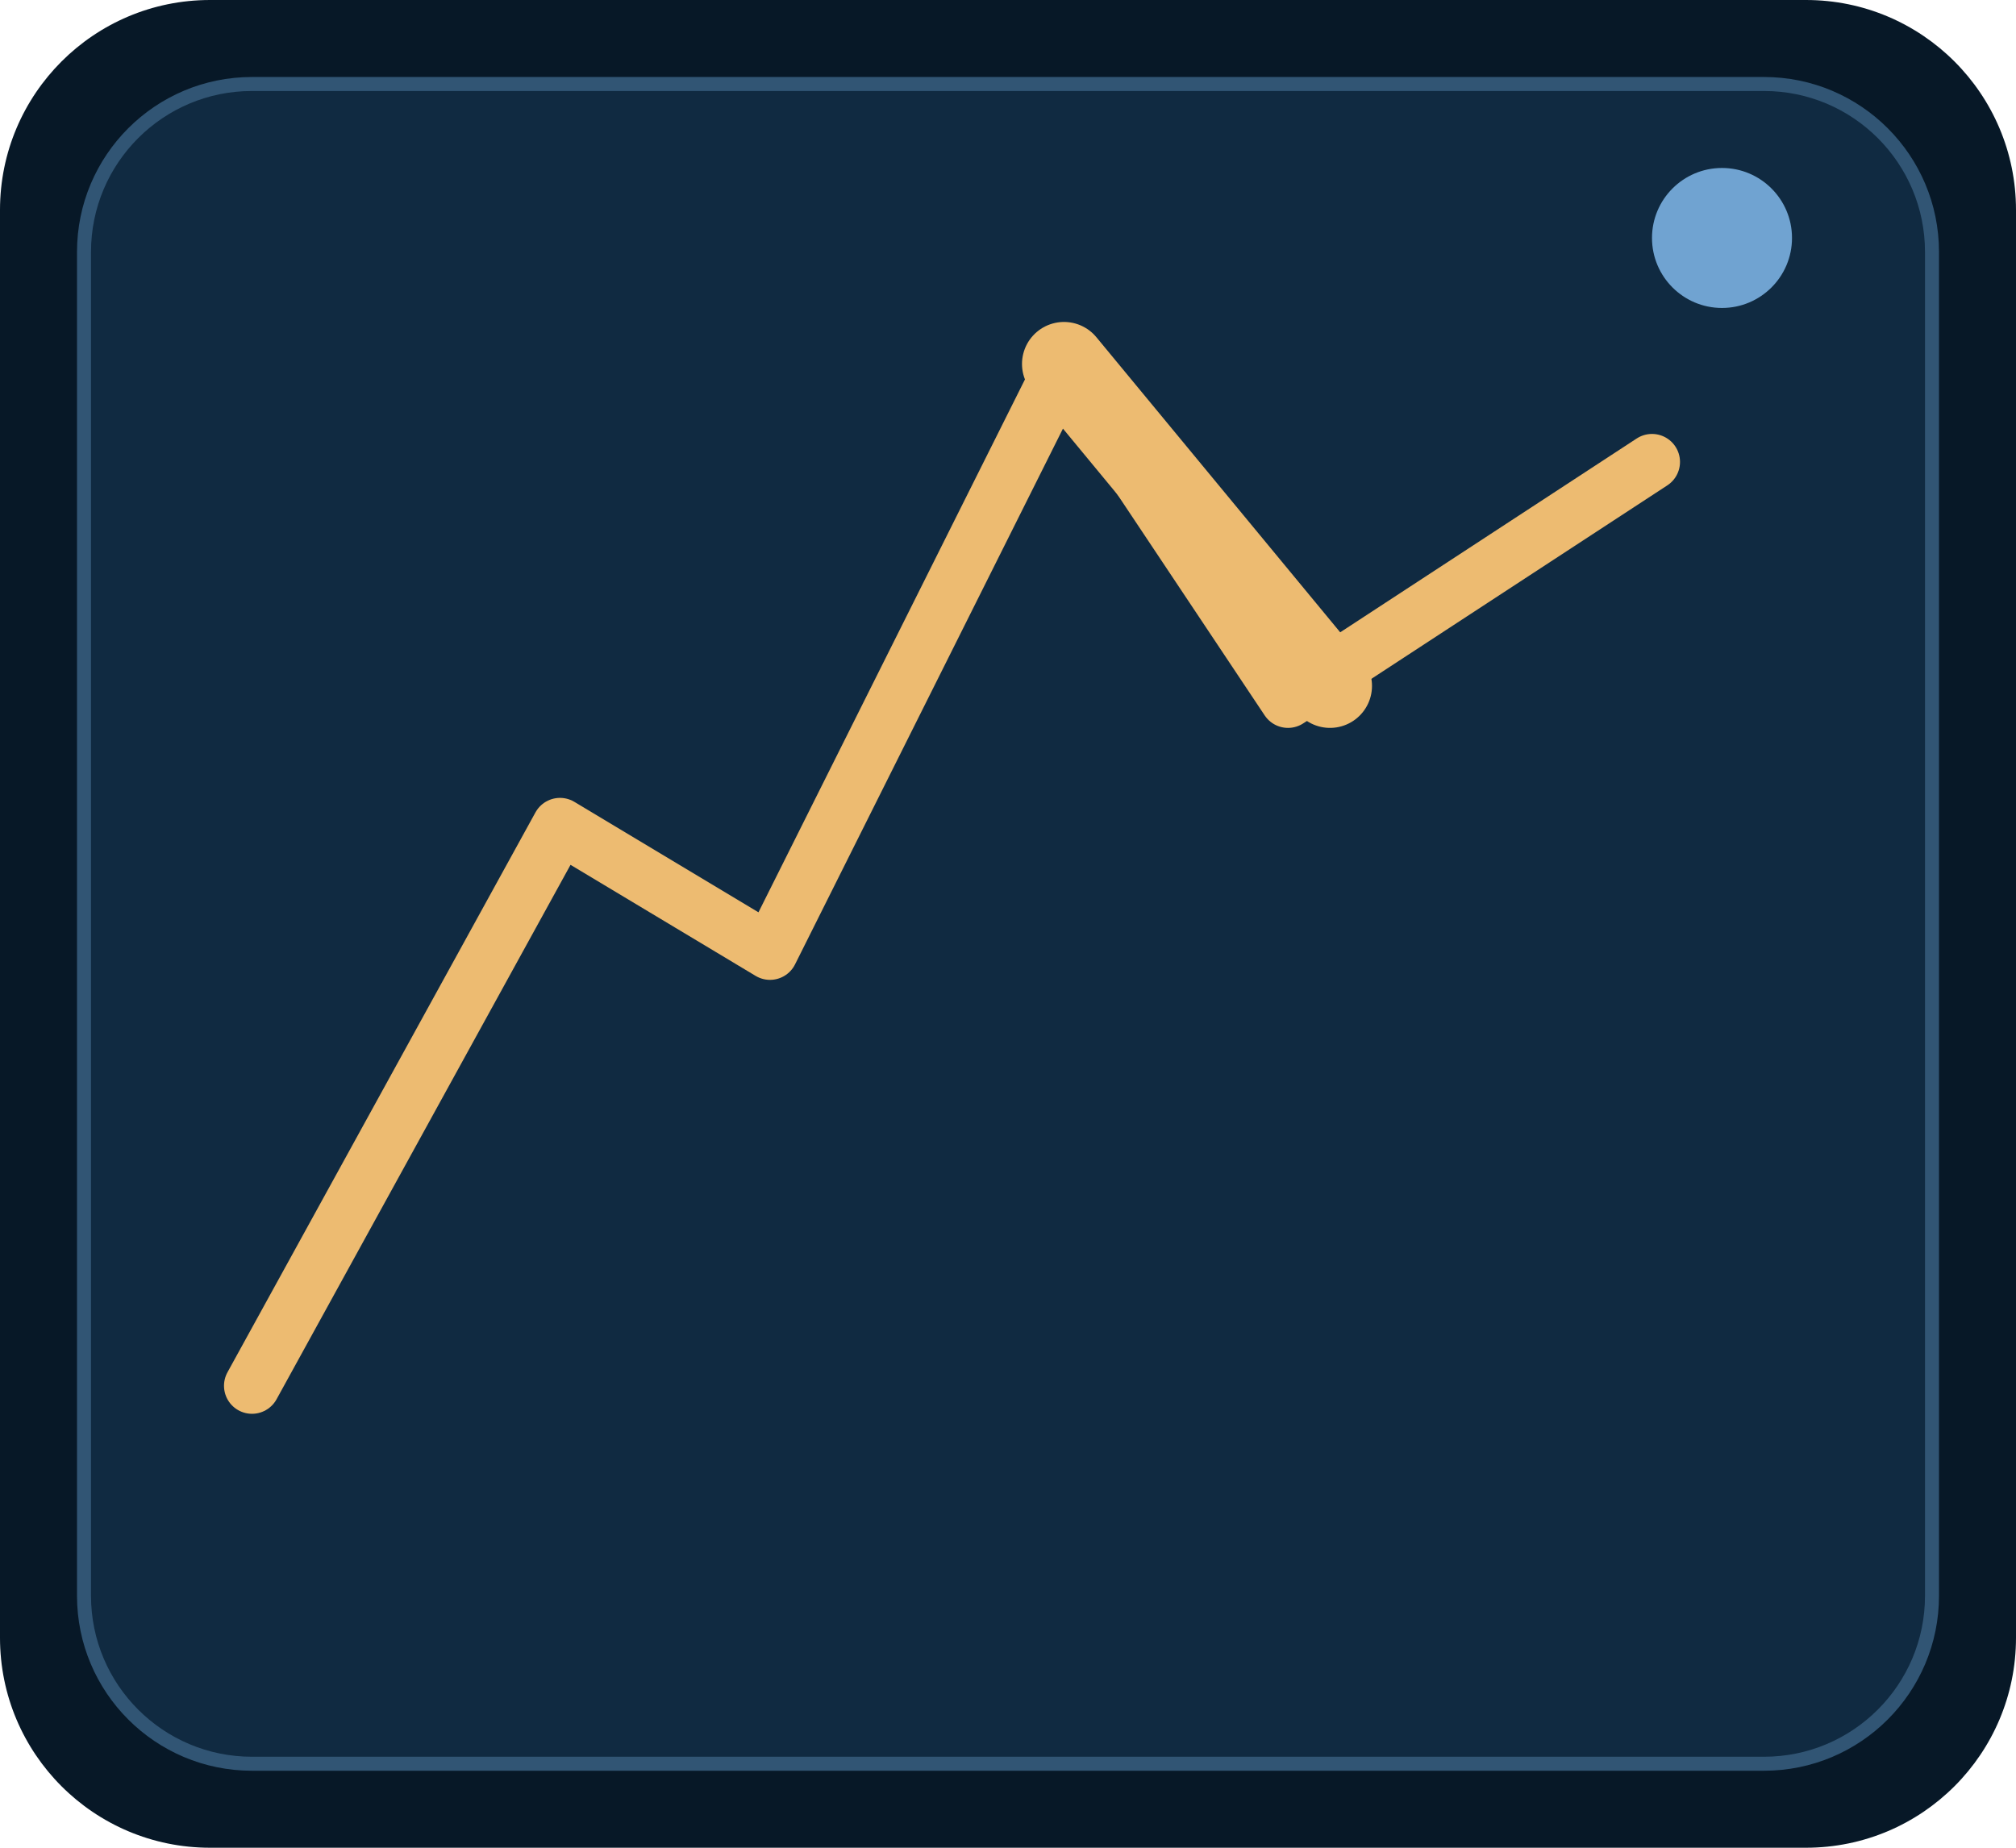
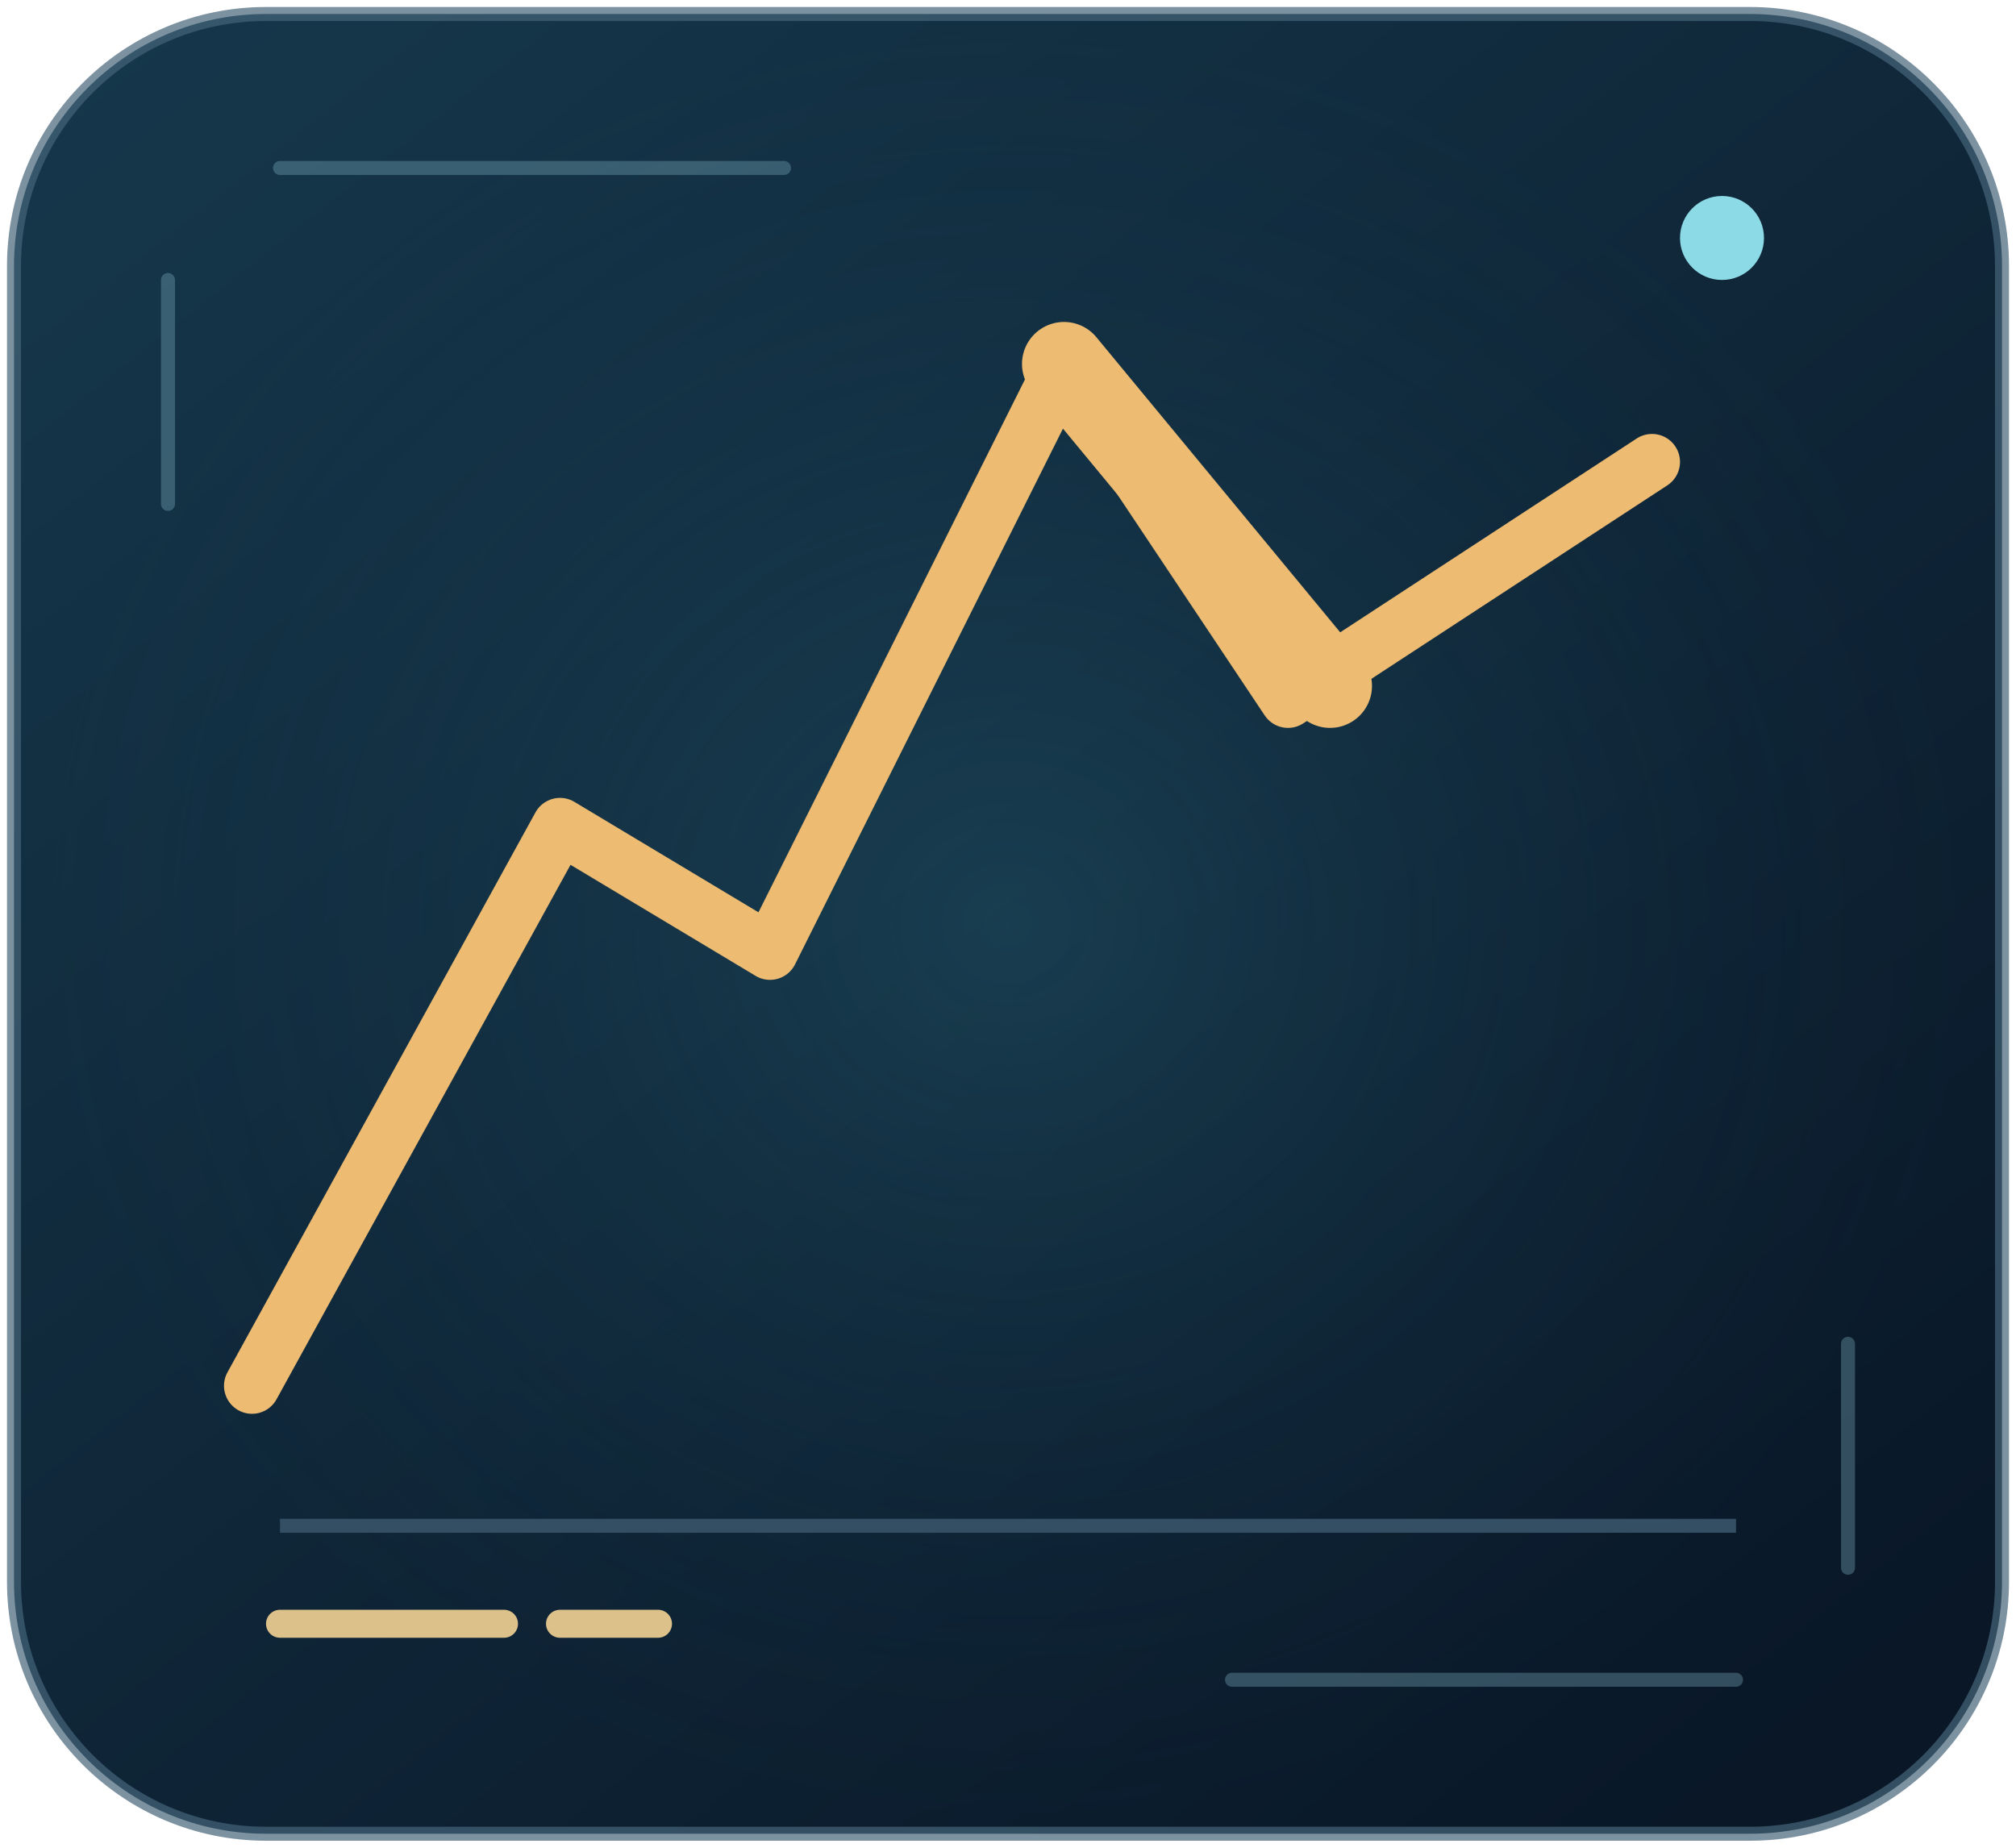
<svg xmlns="http://www.w3.org/2000/svg" viewBox="0 0 144 132" role="img" aria-labelledby="title">
-   <rect width="144" height="132" rx="15" fill="#071827" />
-   <rect x="6" y="6" width="132" height="120" rx="12" fill="#102a41" stroke="#315574" />
-   <circle cx="123" cy="17" r="5" fill="#88c2f5" opacity=".8" />
+   <defs>
+     <linearGradient id="plate" x2=".85" y2="1">
+       <stop stop-color="#16384c" />
+       <stop offset="1" stop-color="#091727" />
+     </linearGradient>
+     <radialGradient id="light">
+       <stop stop-color="#3a90a4" stop-opacity=".22" />
+       <stop offset="1" stop-color="#1a425b" stop-opacity="0" />
+     </radialGradient>
+   </defs>
+   <rect x="1" y="1" width="142" height="130" rx="18" fill="url(#plate)" stroke="#45647a" stroke-opacity=".7" />
+   <rect x="2" y="2" width="140" height="128" rx="17" fill="url(#light)" />
+   <path d="M20 12h36M12 20v16M124 120h-36M132 112V96" stroke="#7eb2c4" stroke-opacity=".35" stroke-linecap="round" />
+   <path d="M20 109h104" stroke="#344f64" />
+   <path d="M20 116h16M40 116h7" stroke="#ddc18a" stroke-width="2" stroke-linecap="round" />
+   <circle cx="123" cy="17" r="3" fill="#8cdae5" />
  <g fill="none" stroke="#edbb71" stroke-width="4" stroke-linecap="round" stroke-linejoin="round">
    <path d="M18 99l22-40 15 9 21-42 16 24 26-17" />
    <path d="M76 26l19 23" stroke-width="6" />
  </g>
</svg>
